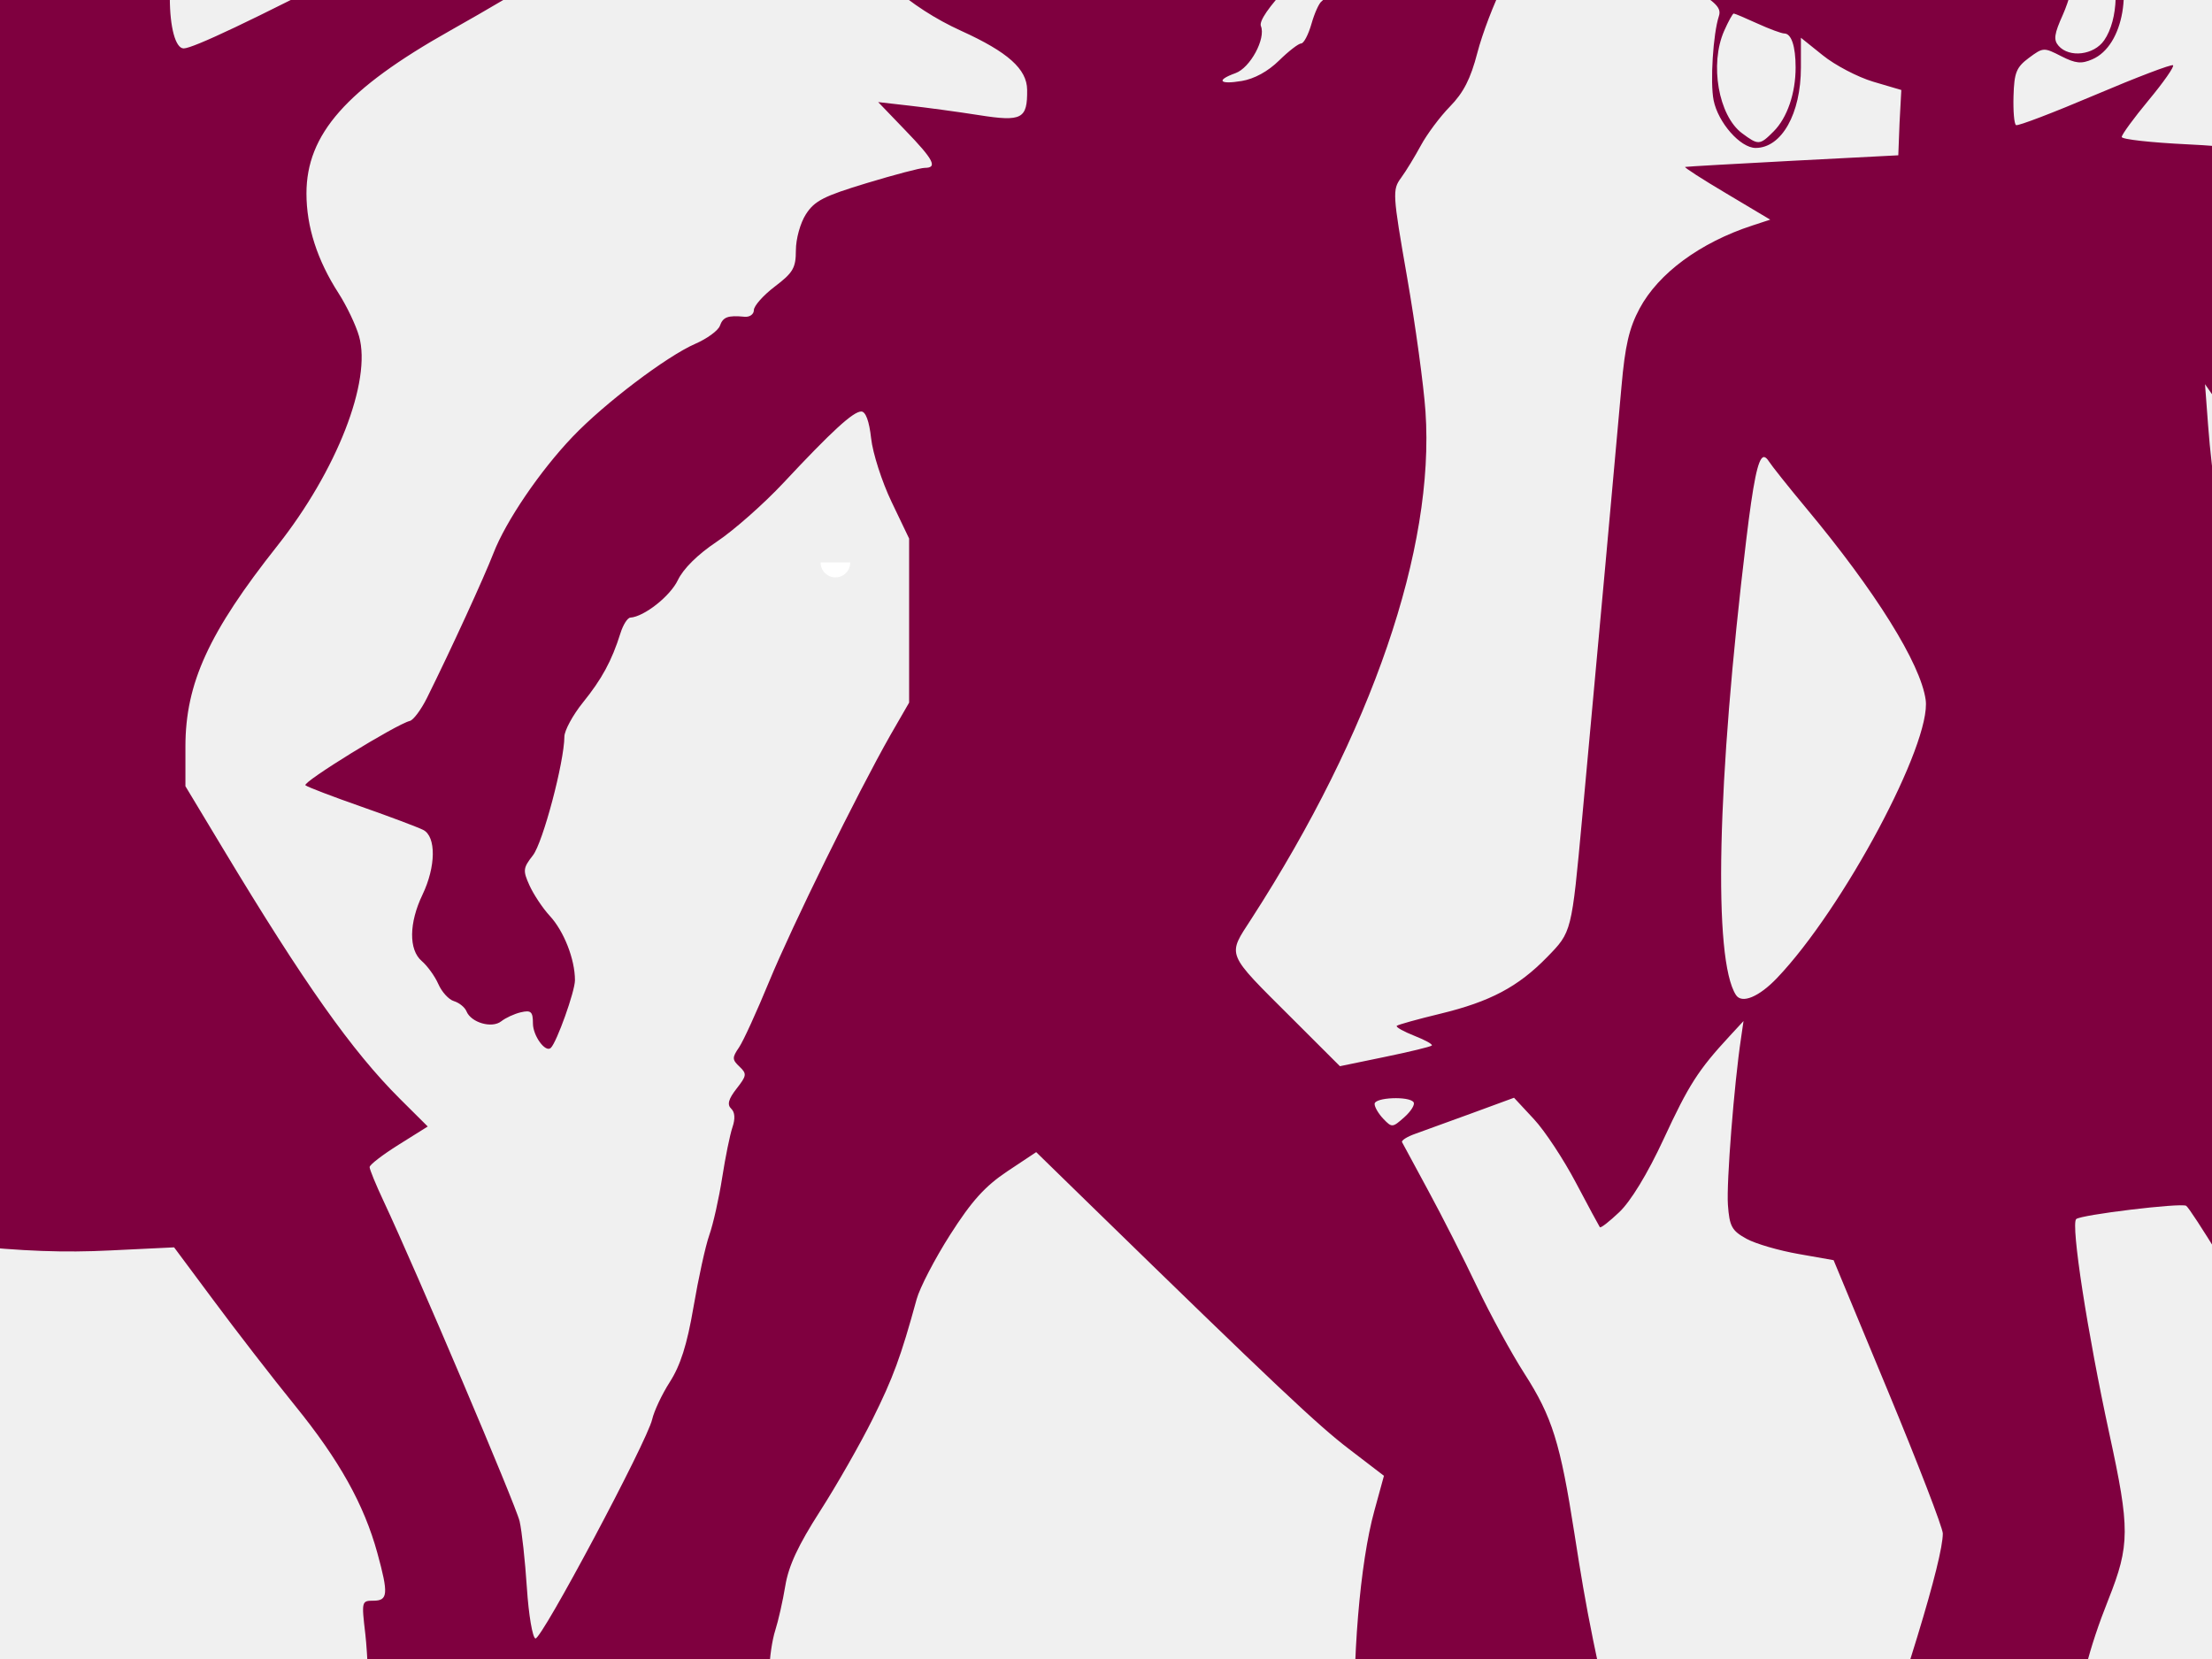
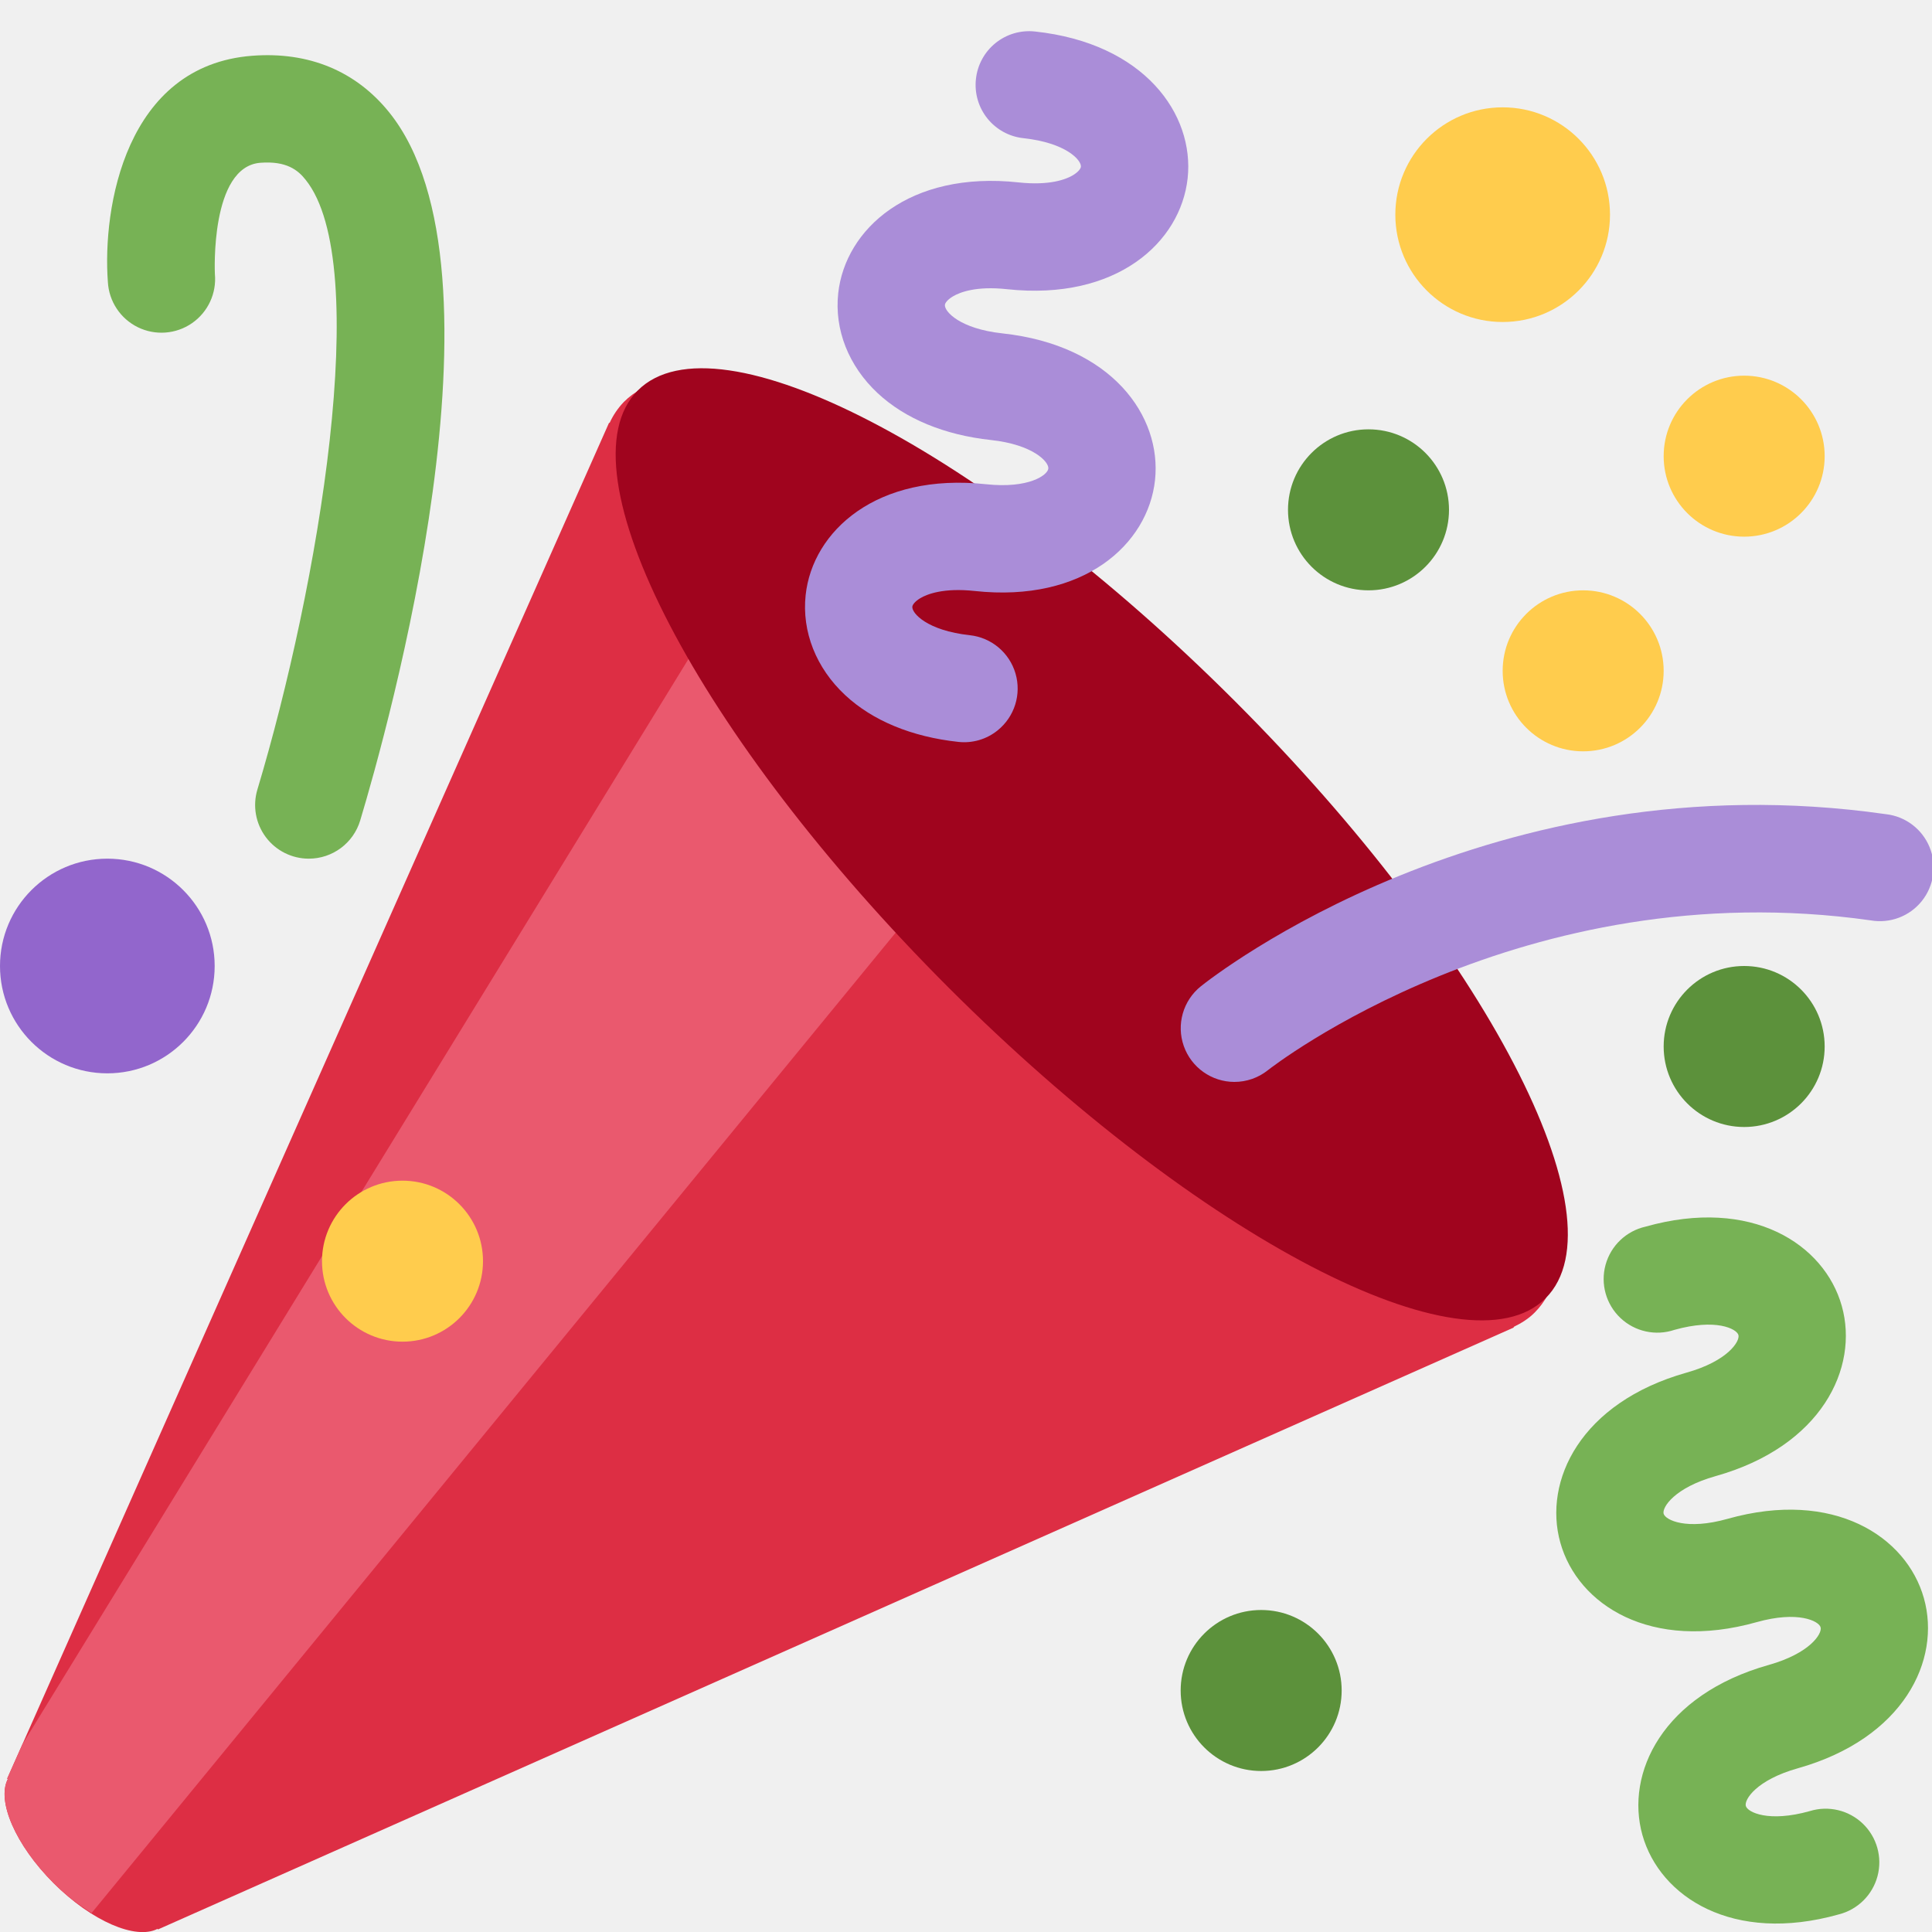
- <svg xmlns="http://www.w3.org/2000/svg" viewBox="0 0 640 480">
-   <path d="m246 162.71a4.286 4.286 0 1 1-8.571 0" fill="#fff" stroke-linecap="round" stroke-width="50" />
-   <path d="m449.64-196.16c-2.345 0-19.949 35.344-19.949 40.055 0 2.357 1.394 8.379 3.058 13.398 1.664 5.019 3.047 11.253 3.058 13.81 0.017 4.062-4.339 27.721-5.315 28.856-0.199 0.232-2.855-0.653-5.824-1.992l-5.388-2.473-13.979 8.245c-7.69 4.519-14.136 8.009-14.343 7.764-0.206-0.245-2.345-3.668-4.732-7.626-6.744-11.184-20.027-22.724-33.854-29.269-52.582-24.887-114.86 6.516-119.84 60.392-2.813 30.469 15.545 60.284 45.576 73.927 13.547 6.154 19.004 11.059 19.075 17.039 0.1 8.458-1.494 9.303-13.906 7.351-6.119-0.962-15.196-2.19-20.167-2.748l-9.028-1.031 7.863 8.176c8.237 8.523 9.406 10.856 5.606 10.856-1.246 1.41e-4 -8.736 1.971-16.745 4.397-12.386 3.752-15.104 5.1-17.619 9-1.649 2.557-2.909 7.166-2.912 10.443-0.005 5.123-0.808 6.478-6.116 10.512-3.349 2.545-6.043 5.602-6.043 6.802 0 1.216-1.209 2.067-2.694 1.924-4.84-0.466-6.234 0.064-7.135 2.611-0.49 1.385-3.721 3.735-7.135 5.222-8.257 3.596-26.185 17.161-35.456 26.864-9.454 9.894-19.343 24.436-22.934 33.734-2.613 6.766-12.291 27.901-19.22 41.842-1.704 3.429-3.949 6.421-4.951 6.664-3.977 0.966-31.225 17.758-30.214 18.619 0.594 0.506 7.862 3.275 16.163 6.184 8.301 2.909 16.373 5.955 17.91 6.733 3.783 1.915 3.68 10.632-0.218 18.756-3.899 8.125-4.014 15.92-0.218 19.169 1.598 1.368 3.801 4.373 4.805 6.664 1.004 2.292 3.007 4.495 4.514 4.947 1.507 0.453 3.163 1.778 3.64 2.954 1.324 3.263 7.341 5.015 10.047 2.886 1.256-0.988 3.795-2.177 5.679-2.611 2.932-0.674 3.495-0.201 3.495 3.229 0 3.565 3.619 8.544 5.169 7.077 1.726-1.633 6.989-16.36 6.989-19.581 0-6.102-3.214-14.223-7.281-18.619-2.092-2.262-4.73-6.279-5.897-8.863-1.933-4.28-1.831-5.011 1.019-8.657 2.884-3.689 9.053-26.961 9.101-34.353 0.011-1.721 2.412-6.207 5.388-9.894 5.41-6.703 8.304-11.946 10.848-20.062 0.745-2.375 2.022-4.414 2.839-4.466 3.988-0.254 11.541-6.202 13.76-10.856 1.566-3.284 5.711-7.413 11.285-11.13 4.87-3.247 13.565-10.911 19.293-17.039 14.035-15.014 20.153-20.612 22.497-20.612 1.254 1.37e-4 2.298 2.803 2.839 7.764 0.466 4.27 3.106 12.519 5.897 18.344l5.096 10.649v47.475l-5.388 9.344c-9.665 17.025-28.488 55.29-35.092 71.316-3.576 8.678-7.485 17.271-8.737 19.1-2.032 2.968-2.002 3.534 0.146 5.565 2.193 2.074 2.067 2.628-0.874 6.39-2.351 3.007-2.753 4.614-1.529 5.771 1.079 1.021 1.2 2.916 0.364 5.359-0.715 2.091-2.062 8.696-2.985 14.634-0.923 5.938-2.592 13.391-3.713 16.558-1.121 3.167-3.169 12.573-4.587 20.886-1.863 10.927-3.797 16.888-6.844 21.642-2.317 3.618-4.568 8.466-5.096 10.787-1.468 6.45-32.049 63.855-33.782 63.415-0.837-0.212-1.963-6.78-2.475-14.634-0.512-7.854-1.465-16.535-2.111-19.306-1.071-4.593-29.928-72.524-39.388-92.684-2.183-4.651-4.004-9.071-4.004-9.756 0-0.685 3.759-3.561 8.373-6.458l8.445-5.29-8.081-8.039c-13.821-13.787-27.673-33.346-51.109-72.278l-10.921-18.138v-11.474c0-18.289 6.787-33.056 26.574-58.056 17.244-21.787 27.354-47.702 23.662-60.667-0.909-3.192-3.593-8.811-5.97-12.504-6.105-9.486-9.246-19.146-9.246-28.788 0-17.175 11.561-30.241 41.572-47.132 45.3-25.497 70.511-44.33 73.242-54.621 1.292-4.867-4.419-14.58-12.158-20.612-3.006-2.343-16.537-9.899-30.068-16.833-41.578-21.305-60.101-32.896-79.285-49.743-14.748-12.951-15.922-13.485-25.7-10.856-4.38 1.178-10.264 2.702-13.178 3.367-7.976 1.819-10.249 6.614-7.863 16.696 1.042 4.403 3.318 9.699 5.024 11.749 5.758 6.922 18.443 11.114 39.242 13.054 9.786 0.913 9.81 0.931 40.334 22.604 39.946 28.364 40.407 28.771 40.407 31.398 9.2e-5 4.945-7.927 9.872-56.424 34.902-30.532 15.758-47.998 24.047-50.672 24.047-2.358 0-4.004-6.101-4.004-14.634 0-5.395 0.112-5.575 4.805-5.222 3.836 0.288 5.297-0.319 6.917-3.16 2.406-4.223 1.447-15.09-2.039-22.948-1.447-3.262-1.932-7.011-1.31-10.168 1.957-9.944 0.988-27.94-2.039-37.101-7.539-22.822-20.288-32.805-44.702-34.971-19.447-1.725-25.79 0.303-37.131 11.886-12.695 12.966-18.035 24.691-22.642 49.674-2.079 11.275-4.521 23.222-5.46 26.52-1.988 6.98-12.99 30.024-14.343 30.024-0.506 0-10.351-6.296-21.842-14.016-11.49-7.719-26.83-17.909-34.146-22.604-7.316-4.695-13.323-9.073-13.323-9.688 0-1.904 22.382-24.757 32.471-33.185 33.05-27.609 59.677-40.347 83.143-39.712 17.024 0.461 21.965-2.314 27.448-15.39 4.797-11.441 4.126-13.672-4.077-13.672-2.874 0-10.042-1.953-15.944-4.328-18.126-7.294-23.414-5.966-35.966 9.138-7.174 8.632-8.276 9.3-45.139 27.276-36.273 17.689-59.424 30.44-63.34 34.902-3.168 3.609-5.076 2.349-11.358-7.489-8.561-13.408-10.372-15.015-16.017-13.947-3.72 0.704-5.547 0.127-8.809-2.817-5.997-5.411-25.915-13.889-35.019-14.909-6.959-0.779-8.606-0.429-13.979 3.092-5.571 3.651-6.797 3.916-15.144 3.023-10.989-1.176-13.772-0.021-22.57 9.344-5.479 5.833-7.822 7.154-14.779 8.52-14.447 2.836-19.736 10.118-13.542 18.482 3.695 4.988 1.605 9.197-6.48 13.329-9.422 4.815-10.482 8.008-5.752 16.421 4.387 7.802 4.617 11.773 1.165 18.619-2.188 4.338-2.242 5.893-0.582 11.13 1.06 3.344 4.069 7.984 6.698 10.306 4.52 3.993 5.254 4.163 14.27 3.367 5.244-0.463 9.537-0.519 9.537-0.069s-1.68 2.061-3.713 3.573c-10.385 7.725-7.67 28.65 3.713 28.65 4.584 0 9.255-4.432 9.028-8.588-0.105-1.928-0.283-1.893-1.019 0-0.462 1.188-1.854 3.287-3.131 4.672-8.067 8.757-17.758-7.443-11.43-19.1 3.535-6.513 6.821-6.442 8.809 0.206 1.739 5.814 6.239 11.336 9.319 11.336 5.686 0 6.705 16.699 1.675 27.757l-2.475 5.428-8.809-4.191c-17.512-8.285-30.772-8.955-37.567-1.855-3.751 3.919-5.141 20.668-6.334 76.126l-1.092 49.331h-19.512c-21.815 0-40.11-2.024-48.925-5.359-3.239-1.226-6.215-1.968-6.625-1.58-0.41 0.388 1.703 7.048 4.66 14.772 2.957 7.723 5.315 15.012 5.315 16.146 0 1.67-8.249 6.252-11.285 6.252-0.424 0-1.767-1.827-2.985-4.054-3.646-6.666-16.448-19.294-21.696-21.367-4.944-1.953-18.784-1.307-18.784 0.893 0 0.592 3.74 2.55 8.373 4.328 15.444 5.928 21.564 14.769 14.416 20.886-2.987 2.556-3.226 2.557-7.572-0.481-5.305-3.709-6.625-3.866-9.173-0.962-3.816 4.348 5.322 10.401 24.899 16.489 9.967 3.099 14.109 3.259 23.443 0.687 3.072-0.846 3.43-0.431 3.422 3.916-0.01 5.353-3.536 12.777-6.917 14.566-4.283 2.267-2.109 3.652 3.495 2.199 27.037-7.013 94.7-38.624 100.11-46.788 1.684-2.543 3.425-4.641 3.932-4.672 1.952-0.117 21.404 17.78 23.516 21.642 3.503 6.406 2.767 8.828-6.334 21.642-14.895 20.972-19.812 24.748-48.779 36.689-44.367 18.289-67.663 30.062-84.964 43.01-5.861 4.386-15.241 11.259-20.822 15.253-7.124 5.098-10.854 8.904-12.522 12.848-2.946 6.962-11.097 44.252-18.42 84.233-6.539 35.701-12.735 63.903-14.707 66.919-1.611 2.464-1.206-2.361 3.422-42.117l3.131-26.932-3.349-12.642c-8.114-31.141-17.26-52.564-40.625-95.157-26.92-49.074-35.461-67.802-35.456-77.843 0.001-2.034 1.711-5.62 3.786-7.901 5.56-6.114 6.161-11.788 2.257-21.78-1.838-4.703-4.869-13.437-6.771-19.375-8.232-25.697-13.632-101.14-7.79-108.69 1.997-2.583 2.179-2.532 7.062 0.756 3.189 2.147 4.397 2.816 4.441 2.13 1.36 1.575 3.691 3.23 2.985 2.817-3.069-1.794 3.167 7.854 13.178 20.406 5.48 6.87 11.273 14.942 12.886 17.932 1.613 2.99 4.535 6.455 6.407 7.695 4.067 2.694 4.92 2.769 9.246 0.618 6.829-3.396 19.379-14.114 49.143-41.91l21.478-20.062 6.844 4.535c12.265 8.175 25.584 6.706 33.782-3.779l2.839-3.641-7.353-7.077c-4.026-3.865-6.993-7.183-6.625-7.42 0.368-0.238 6.53-3.199 13.76-6.596 7.23-3.397 16.84-9.357 21.332-13.192 7.452-6.361 8.029-7.188 6.261-9.962-1.382-2.169-1.474-3.878-0.364-5.84 2.699-4.768 1.825-8.632-2.257-10.1-3.05-1.097-3.786-2.389-3.786-6.39 0-6.274-4.665-9.931-10.12-7.97-3.38 1.215-3.64 1.003-3.64-3.641 0-4.129-0.573-5.146-3.786-5.909-1.039-0.246-2.166-0.355-3.276-0.344-10.737 0.106-24.244 11.756-28.685 25.627-1.595 4.982-4.89 11.035-7.717 14.085l-5.024 5.428-5.606-5.222-5.533-5.153-8.154 4.191-8.227 4.122 2.985 7.558c1.651 4.109 3.057 8.579 3.058 9.962 7.93e-4 2.869-20.927 18.966-31.743 24.459-16.568 8.414-21.47 6.277-31.67-14.085-3.637-7.261-6.625-13.902-6.625-14.703 0-0.801-1.568-4.479-2.985-5.565-0.552-0.423-2.055-1.122-3.713-1.855 0.441-0.646 0.906-1.296 1.383-1.924 0.451-0.313 1.8 0.339 2.912 1.031-0.307 0.634-0.528 1.21-0.51 1.512 0.047 0.792 0.44 0.542 0.874-0.481 0.102-0.241 0.253-0.388 0.364-0.55 0.238 0.173 0.461 0.359 0.582 0.481 0.047-0.207 0.276-0.574 0.51-0.962 0.396 0.096 0.827 0.4 1.456 0.893 2.411 1.892 12.122 0.61 13.687-1.786 1.348-2.063-1.937-4.877-9.028-7.626-2.215-0.859-3.587-1.23-4.223-1.237-1.86-1.6-6.113-4.387-9.974-8.039-3.413-3.227-8.177-9.375-10.557-13.672-3.26-5.888-5.311-8.064-8.445-8.657-4.109-0.777-16.378-11.88-15.944-14.428 0.123-0.724 3.986-1.134 8.591-0.962l8.373 0.275 5.024-7.97c4.989-7.925 6.848-9.306 8.664-6.527 2.557 3.913 4.977 0.698 7.353-9.756 1.399-6.154 2.548-12.822 2.548-14.772 0-1.95 1.772-6.889 3.932-10.924 3.216-6.011 5.639-8.206 13.542-12.504 10.284-5.593 14.006-9.627 18.056-19.444 3.695-8.959 3.204-18.502-1.311-27.07-8.889-16.869-19.429-24.038-44.848-30.23-13.427-3.271-17.752-3.747-28.831-3.023-16.34 1.067-33.001 5.456-45.794 12.024-13.132 6.742-18.979 12.265-24.827 23.497-4.317 8.292-4.893 10.677-4.878 21.574 0.02 14.657 4.297 24.572 12.886 29.956 3.703 2.321 6.759 6.376 10.266 13.535 2.749 5.612 5.024 11.098 5.024 12.161 0 2.68-5.731 5.801-12.377 6.733-4.818 0.676-6.455 0.023-12.086-4.535l-6.553-5.222-14.561 0.412c-13.559 0.386-15.18 0.103-24.171-3.985-5.308-2.413-9.878-4.397-10.12-4.397-0.242 0-1.345 1.984-2.402 4.397-1.777 4.056-1.564 4.742 2.402 8.657 2.36 2.329 3.998 4.389 3.64 4.672-0.358 0.283-4.133 2.386-8.373 4.603-6.854 3.585-8.205 5.13-12.45 14.222-2.625 5.623-6.929 15.806-9.537 22.535-2.608 6.73-5.45 13.823-6.334 15.802-2.204 4.935-8.882 23.303-8.882 24.459 0 0.516 8.684-3.238 19.221-8.313 10.536-5.075 19.436-8.866 19.876-8.451 0.647 0.612-14.764 68.764-26.501 117.21-2.49 10.279-4.419 12.375-7.863 8.451-1.287-1.466-1.325-3.962-0.073-9.481 0.928-4.091 1.353-8.206 0.946-9.207-0.406-1.001-3.855-3.423-7.717-5.359l-6.989-3.504-5.752 6.252c-3.855 4.232-6.647 6.112-8.664 5.771-2.684-0.453-3.368 1.232-6.407 16.764-1.859 9.501-3.789 21.609-4.368 26.933-1.049 9.642-1.079 9.69 4.15 14.634 5.072 4.797 14.036 7.843 18.42 6.252 1.079-0.392 2.834-4.057 3.932-8.107 1.098-4.05 2.634-7.351 3.422-7.351 0.788 0 4.869 1.649 9.028 3.641 8.579 4.111 8.566 4.143 5.824 21.574-0.944 6.002-1.381 11.27-0.946 11.68 0.434 0.41 7.515 1.651 15.726 2.817 8.211 1.166 15.166 2.357 15.435 2.611 0.268 0.254-0.568 2.321-1.82 4.603-10.057 18.331-4.524 62.67 15.143 121.54 2.777 8.313 5.381 18.371 5.824 22.329 0.443 3.959 3.011 15.609 5.679 25.902 6.226 24.02 6.54 35.872 1.165 46.788-4.33 8.794-9.481 14.168-22.206 23.085-9.925 6.955-22.539 20.176-43.61 45.689l-14.634 17.657 4.732 15.459c8.679 28.366 10.251 32.583 28.54 76.195l11.649 27.688 10.702-0.825c16.783-1.241 17.546-1.47 17.546-6.252 0-9.691 18.187-67.175 34.655-109.45 21.12-54.214 29.48-75.441 34.946-88.562l6.043-14.359-5.606-70.561c-4.978-62.725-5.6-75.741-3.568-70.561 0.311 0.792 4.608 8.245 9.61 16.558 5.003 8.313 13.206 22.67 18.201 31.879 8.715 16.068 49.764 88.68 54.458 96.325 2.471 4.024 2.436 4.144-41.208 72.622-22.801 35.776-34.41 62.947-49.071 114.94-3.766 13.356-6.655 24.425-6.407 24.596 1.859 1.28 123.26 7.681 138.18 7.283 14.915-0.398 14.624-0.258 11.649-3.367-2.482-2.594-2.18-2.747 8.154-3.71l10.702-1.031v-5.016c0-20.792 14.406-31.515 22.351-16.627 1.833 3.435 3.802 9.731 4.368 14.016l1.019 7.832h12.741c12.703 0 12.814-0.017 12.814-3.71 0-3.637-2.539-33.61-3.713-44.109l-0.582-5.29 18.128 0.825 18.128 0.893v-3.298c0-1.814-1.404-10.8-3.058-19.993-1.654-9.193-6.04-36.017-9.829-59.568l-6.917-42.804v-83.477l11.503-6.87c22.532-13.45 83.833-51.611 96.248-59.911 6.939-4.639 12.936-8.13 13.323-7.764 0.387 0.366-4.508 9.678-10.921 20.68-31.419 53.91-42.226 74.832-47.542 91.997-3.23 10.428-3.117 7.877-8.809 158.57l-0.874 24.665 11.43 1.031c6.294 0.558 14.571 0.77 18.42 0.481 3.849-0.29 6.989-0.166 6.989 0.275 0 0.441-5.067 2.255-11.285 3.985-6.218 1.73-13.226 4.681-15.58 6.596-3.922 3.19-4.292 4.425-4.805 15.115-0.308 6.417-0.179 13.135 0.291 14.91l0.801 3.229 62.612-0.824v-7.489c0.081-18.286 14.061-29.614 21.55-17.451 1.505 2.443 3.165 7.584 3.64 11.474 1.773 14.507 0.775 13.604 14.415 13.604h12.086v-4.122c0-2.262-0.743-12.768-1.675-23.291-1.518-17.156-1.473-19.241 0.728-20.406 2.21-1.17 2.275-1.667 0.218-5.428-2.899-5.301-2.943-10.733-0.073-12.985 1.228-0.964 5.455-2.486 9.392-3.435 3.937-0.95 7.908-2.811 8.737-4.054 2.268-3.399-1.717-13.22-18.201-45.414-26.703-52.152-33.095-69.544-32.835-89.111 0.399-30.038 12.995-60.036 38.441-91.447 37.166-45.877 41.914-53.092 46.304-70.698 7.807-31.307-4.682-57.01-37.567-77.088-4.765-2.909-9.366-6.686-10.193-8.382-2.157-4.423 2.039-22.218 7.717-32.841 3.764-7.042 4.441-9.752 3.713-14.772-0.645-4.452-0.385-6.115 1.019-6.115 2.815 0 12.266 9.774 29.195 30.23 8.19 9.897 17.77 20.896 21.332 24.459 3.562 3.563 15.912 19.411 27.448 35.246s22.352 30.557 24.026 32.704c2.965 3.804 3.049 4.269 0.655 18.001-3.597 20.635-4.05 24.933-4.441 47.682-0.394 22.969-0.748 22.067 10.921 25.49l5.315 1.58 0.947 30.849c0.507 16.953 1.687 36.349 2.621 43.078 0.933 6.73 1.877 20.334 2.111 30.23l0.437 18.001-5.096-0.481c-4.849-0.448-5.069-0.301-4.295 3.573 0.447 2.238 2.023 27.929 3.495 57.026l-0.437 121.27 13.178 4.329c8.057-3.05e-4 19.018-69.994 17.91-71.042 0.327 0.163 2.19 1.382 2.475 1.099 0.346-0.343 2.066-12.269 3.859-26.52s3.578-28.146 3.932-30.918c3.146-24.666 4.286-46.737 6.771-130.06 0.704-23.603 1.642-43.253 2.111-43.697 0.469-0.444 11.675 0.327 24.899 1.718 17.298 1.819 29.266 2.249 42.591 1.58l18.492-0.893 11.503 15.459c6.319 8.52 16.881 22.189 23.516 30.368 12.744 15.71 19.931 28.528 23.807 42.666 3.234 11.797 3.059 13.741-1.165 13.741-3.424 0-3.446 0.193-2.33 9.688 0.629 5.344 1.184 18.511 1.238 29.2 0.087 17.456-0.641 22.853-6.989 53.659-6.898 33.474-7.21 34.483-12.959 41.361-3.24 3.876-5.897 7.694-5.897 8.451 0 0.757 1.677 2.608 3.713 4.122 3.162 2.351 3.887 4.499 4.951 14.84 1.202 11.679 1.35 12.147 5.242 12.573 3.957 0.433 4.067 0.619 3.276 8.863-0.72 7.512-0.485 8.569 2.403 10.031 1.777 0.9 6.778 1.751 11.139 1.924 7.874 0.313 7.956 0.292 11.576-5.84l3.64-6.184 4.004 3.779c6.39 6.043 27.116 14.734 40.625 17.039 15.268 2.605 23.866 2.758 28.831 0.618 6.67-2.874 4.99-7.788-5.169-14.84-5.556-3.856-7.281-5.894-7.281-8.863 0-2.296-1.453-4.963-3.495-6.527-4.469-3.422-3.318-4.379 3.203-2.611 9.465 2.567 9.028 3.763 9.028-25.215v-26.658l7.644-27.688c4.177-15.231 9.949-36.084 12.886-46.376 2.937-10.293 5.312-21.647 5.315-25.215 0.003-3.568 0.789-8.777 1.675-11.542 0.886-2.766 2.199-8.562 2.912-12.917 0.938-5.723 3.704-11.688 10.047-21.574 4.826-7.522 11.674-19.532 15.216-26.658 5.898-11.865 8.179-18.011 12.741-34.696 0.885-3.236 5.21-11.607 9.683-18.619 6.263-9.817 10.087-14.038 16.527-18.344l8.373-5.565 15.216 14.84c54.07 52.701 66.309 64.219 75.353 71.11l10.047 7.695-2.767 10.1c-4.167 15.01-6.534 43.519-5.606 67.538 0.921 23.818-0.937 37.638-10.411 76.263-2.979 12.144-5.053 22.438-4.587 22.879 0.466 0.441 6.333 0.265 13.105-0.481 6.772-0.746 12.611-1.052 12.886-0.619 0.275 0.433 0.922 7.112 1.529 14.84 1 12.734 1.429 14.144 4.368 14.772 9.807 2.094 16.899 3.407 17.109 3.161 0.131-0.154 2.087-3.676 4.295-7.833 6.011-11.316 9.963-10.384 17.619 4.329 4.924 9.462 8.78 11.86 23.589 14.703 36.484 7.004 51.773-11.142 18.929-22.466-8.914-3.074-14.638-7.965-19.439-16.627-2.439-4.402-2.613-4.337 5.533-5.359 4.039-0.507 8.512-1.699 9.901-2.68 2.283-1.612 2.288-2.404 0.291-7.832-1.215-3.304-2.946-10.397-3.859-15.802-0.912-5.405-5.655-27.626-10.557-49.399-11.701-51.972-13.103-58.95-16.818-82.79-4.08-26.187-6.397-33.702-14.488-46.308-3.674-5.724-9.855-17.014-13.687-25.078-3.832-8.063-10.204-20.61-14.124-27.826-3.92-7.215-7.316-13.512-7.572-14.016-0.255-0.504 1.445-1.575 3.786-2.405 2.341-0.829 9.756-3.529 16.454-5.977l12.158-4.466 5.752 6.184c3.156 3.386 8.617 11.683 12.158 18.413 3.542 6.73 6.679 12.492 6.917 12.848 0.237 0.356 2.72-1.597 5.606-4.329 3.296-3.119 8.131-10.972 12.886-21.23 7.208-15.548 9.919-19.854 19.075-29.75l4.004-4.329-0.728 5.016c-1.974 13.1-4.246 41.778-3.786 48.163 0.451 6.257 1.14 7.487 5.388 9.825 2.66 1.465 9.464 3.419 15.071 4.397l10.12 1.786 15.799 38.063c8.688 20.947 15.799 39.408 15.799 41.017 0 7.526-10.52 42.082-27.229 89.317-10.069 28.465-19.1 55.076-20.021 59.155-1.608 7.125-1.459 7.81 3.859 17.795 6.898 12.953 17.513 23.835 27.448 28.238 11.021 4.883 25.46 4.722 36.548-0.413 10.734-4.97 31.156-20.469 37.203-28.238 7.138-9.17 7.395-11.938 1.675-17.52-5.929-5.785-10.747-19.352-16.964-47.888-7.23-33.186-5.864-53.081 5.388-81.347 6.276-15.765 6.227-20.557 0.291-47.888-6.383-29.39-11.2-60.676-9.61-62.178 1.318-1.246 30.17-4.736 31.816-3.848 0.597 0.322 4.891 6.943 9.61 14.634 4.719 7.691 14.256 23.062 21.186 34.147 21.622 34.583 21.158 33.288 20.167 51.735-0.657 12.241-2.455 21.835-7.863 41.842-13.494 49.926-17.815 79.09-19.876 133.5l-0.728 19.787h3.932c3.534-3.66e-4 3.873-0.435 2.985-3.779-0.55-2.071-1.288-5.832-1.675-8.313-0.572-3.672 0.011-3.065 3.131 3.16 3.584 7.152 4.122 7.635 8.737 7.214 4.816-0.439 4.936-0.669 5.388-8.107 0.405-6.672 1.018-7.769 4.441-9 2.152-0.773 6.131-1.038 8.882-0.55 4.05 0.718 5.093 0.432 5.679-1.718 0.505-1.851 0.824-1.508 0.947 1.168 0.106 2.308 1.629 4.871 3.932 6.459 2.106 1.452 6.182 6.877 8.955 12.023 4.738 8.791 5.359 9.396 10.775 9.825 4.32 0.342 6.67-0.399 9.392-2.817 3.612-3.209 5.308-1.993 1.82 1.306-1.421 1.343 1.474 1.786 12.959 1.786 12.737 0 15.138-0.402 17.764-2.885 5.885-5.565 1.687-17.934-6.48-19.032-2.171-0.292-3.548-1.57-3.859-3.641-0.454-3.021 0.07-3.229 7.863-3.229 12.983 0 13.282-0.373 9.756-9.138-4.194-10.424-12.851-40.769-16.308-57.094-3.613-17.063-5.47-33.685-8.445-74.889-2.775-38.421-6.244-70.149-8.518-78.324-3.286-11.812-29.555-64.037-49.289-97.974-2.762-4.75-5.535-11.912-6.116-15.871-1.882-12.831-12.502-49.916-20.313-70.767-12.486-33.332-20.209-66.729-22.497-97.493l-0.874-11.68 9.028 12.985c15.82 22.761 32.394 40.589 56.06 60.324 24.515 20.443 37.802 36.051 56.278 65.957 5.748 9.303 11.238 16.902 12.158 16.902 0.92 2.75e-4 2.729-2.057 4.004-4.603 2.155-4.303 2.37-1.661 3.203 37.101l0.946 41.636 6.771 25.971c9.733 37.164 10.832 46.948 9.319 81.691-0.697 16.02-1.079 57.281-0.874 91.722l0.364 62.659 13.105 5.359c7.232 2.969 14.05 5.428 15.143 5.428 2.838 0 2.497 2.042-1.674 9.825-5.415 10.105-8.93 22.856-7.936 28.65 1.767 10.294 12.109 16.215 28.394 16.215 12.389-3.05e-4 19.934-2.49 23.589-7.764 2.226-3.212 2.42-5.637 1.238-18.482-0.748-8.128-1.108-20.152-0.801-26.726 0.528-11.296 0.748-12.07 4.441-13.398l3.932-1.374-1.019-14.703c-2.123-31.037-8.548-91.512-10.775-101.48-1.282-5.735-3.336-17.776-4.587-26.795-2.065-14.894-2.089-17.019 0.146-23.222 1.9-5.272 2.322-10.126 1.675-21.23-0.609-10.448-0.251-15.945 1.31-20.131 2.92-7.825 2.726-12.424-0.874-19.1-3.336-6.188-4.078-22.269-1.602-35.933 0.718-3.959 2.189-18.468 3.276-32.223l2.038-25.009 4.295 4.809c6.771 7.564 17.215 29.186 22.497 46.582 5.508 18.144 8.975 27.46 14.124 36.757v-504.71c-1.282-0.455-2.554-0.025-4.368 0.893-2.16 1.093-9.515 7.209-16.381 13.604-17.365 16.174-24.142 29.711-19.221 38.406 1.541 2.722 18.403 11.334 22.206 11.336 1.913 0.001 1.716 13.502-0.291 24.116l-1.092 6.115h4.805c2.847 0 4.484 0.598 3.932 1.443-0.517 0.792-3.153 1.44-5.824 1.443-13.444 0.015-19.755 10.161-27.739 44.59-5.476 23.616-12.312 40.809-23.589 59.018-2.206 3.563-9.395 15.573-15.944 26.658-6.55 11.084-16.673 27.54-22.497 36.62-15.531 24.214-16.158 28.614-3.713 27.001l6.844-0.962-0.728 6.802c-0.378 3.732-0.879 7.56-1.165 8.451-0.778 2.422-21.607 3.742-31.233 1.992-4.605-0.837-12.101-3.331-16.672-5.496-9.136-4.328-26.52-19.593-36.257-31.948-8.897-11.289-24.33-35.616-33.782-53.247-10.846-20.231-20.692-34.199-26.064-36.826-2.832-1.385-11.218-2.506-23.443-3.092-10.475-0.502-19.075-1.443-19.075-2.13 0-0.687 3.5-5.487 7.79-10.649 4.291-5.163 7.468-9.716 7.062-10.1-0.406-0.384-10.549 3.48-22.57 8.588s-22.308 9.049-22.861 8.726c-0.552-0.323-0.858-4.138-0.728-8.451 0.202-6.729 0.801-8.285 4.441-10.993 4.171-3.103 4.35-3.049 9.392-0.481 4.182 2.13 5.828 2.241 8.955 0.893 9.146-3.94 12.099-21.199 5.752-33.597l-3.276-6.39 4.441-10.031c2.438-5.508 5.88-16.131 7.717-23.566 3.28-13.273 3.338-13.704 0.728-24.459-3.353-13.816-8.15-22.34-18.856-33.528-10.774-11.258-22.179-18.188-31.67-19.306-3.996-0.471-11.74-2.068-17.182-3.504-5.442-1.436-15.58-3.029-22.497-3.504-11.037-0.758-13.978-0.37-24.317 2.954-8.579 2.758-13.574 5.413-18.347 9.756-6.845 6.229-18.199 21.93-25.555 35.452-3.264 6-4.466 7.225-4.951 5.084-1.375-6.076 1.077-26.428 4.223-35.315 3.077-8.691 3.276-13.027 0.874-18.894-0.649-1.586 0.059-2.566 2.184-3.092 1.718-0.425 3.588-1.913 4.15-3.298 1.633-4.023-2.278-15.431-6.48-18.963-4.171-3.506-11.089-4.312-13.979-1.58-3.706 3.504-3.546-0.37 0.437-11.68 3.901-11.075 4.123-15.871 0.874-15.871zm-973.99 226.18c-0.034 0.15-0.037 0.273 0.073 0.275 0.137 0.002 0.084-0.118-0.073-0.275zm917.93-113.43c0.041-0.039 0.178-0.02 0.364 0 2.799 0.304 20.939 6.801 22.57 8.176 0.706 0.595 0.254 2.6-1.019 4.466-2.95 4.325-6.087 12.2-10.047 25.146-1.742 5.695-5.868 14.054-9.246 18.757-3.344 4.655-7.505 12.511-9.246 17.451-1.741 4.94-3.765 9.318-4.514 9.756-0.749 0.438-2.093 3.393-2.985 6.527-0.892 3.134-2.233 5.703-2.985 5.703-0.752 0-3.633 2.222-6.407 4.947-3.209 3.153-7.142 5.295-10.775 5.909-6.531 1.103-7.57-0.2-1.82-2.267 4.258-1.531 8.819-9.991 7.353-13.604-0.587-1.446 2.286-5.597 8.154-11.886 4.989-5.347 10.846-12.431 13.032-15.734 9.655-14.588 13.443-36.98 9.173-54.346-1.147-4.667-1.887-8.731-1.602-9zm60.938 31.192c0.545 0 1.403 3.272 1.966 7.283 0.562 4.011 1.907 8.118 2.985 9.138 1.078 1.02 3.028 4.207 4.295 7.077 3.171 7.176 14.632 18.442 25.482 25.009 7.355 4.452 8.85 6.042 8.081 8.382-1.682 5.12-2.557 19.138-1.529 24.322 1.281 6.457 7.733 13.81 12.158 13.81 7.524 0 13.105-9.913 13.105-23.291v-8.588l6.334 5.084c3.509 2.84 10.081 6.291 14.561 7.626l8.154 2.405-0.51 9.481-0.364 9.413-30.505 1.58c-16.746 0.885-30.759 1.682-31.16 1.786-0.402 0.105 4.982 3.572 11.94 7.695l12.668 7.558-5.242 1.718c-15.023 4.918-27.088 13.797-32.544 23.978-3.035 5.664-4.209 10.749-5.242 22.535-1.372 15.652-7.345 81.251-11.358 124.63-3.101 33.52-3.003 33.161-10.193 40.536-8.349 8.565-16.468 12.869-30.869 16.352-6.558 1.586-12.228 3.156-12.595 3.504-0.368 0.348 1.947 1.641 5.096 2.886 3.15 1.244 5.388 2.473 5.024 2.817-0.364 0.344-6.484 1.836-13.615 3.298l-12.959 2.68-13.76-13.741c-19.521-19.474-18.894-17.993-11.794-28.994 34.807-53.932 53.028-107.1 50.308-146.69-0.517-7.521-2.899-24.963-5.315-38.819-4.213-24.161-4.288-25.336-1.747-28.788 1.457-1.98 4.038-6.246 5.752-9.413 1.714-3.167 5.46-8.221 8.373-11.199 3.924-4.011 5.988-8.013 7.936-15.528 1.446-5.579 4.834-14.488 7.572-19.787 2.738-5.299 5.508-12.514 6.116-16.077 0.608-3.563 2.046-8.236 3.203-10.374 1.157-2.138 2.111-6.413 2.111-9.481 0-3.97 0.987-6.498 3.495-8.726 1.938-1.721 4.042-3.092 4.587-3.092zm-398.68 22.192c2.173-0.413 5.018 12.399 3.349 18.688-1.008 3.797-5.922 5.168-7.863 2.199-0.846-1.295 0.722-9.942 3.422-19.169 0.324-1.107 0.69-1.641 1.092-1.718zm-223.73 7.214c1.233-0.156 4.66 2.256 9.537 6.733 12.588 11.556 21.434 17.717 49.143 34.353l24.535 14.703-2.621 3.848c-16.108 23.588-43.3 46.172-72.15 59.98l-8.373 3.985 5.315 2.13c2.91 1.136 12.556 3.225 21.478 4.672 8.921 1.447 23.173 4.903 31.67 7.695 30.466 10.01 83.151 28.836 84.017 30.024 1.47 2.018-1.337 17.526-4.732 26.108-1.755 4.436-5.878 11.892-9.173 16.558-3.295 4.666-6.891 9.111-7.936 9.894-3.896 2.917-28.466-3.481-50.745-13.26-19.085-8.377-30.566-16.096-42.3-28.444-20.678-21.761-29.082-34.904-35.165-54.69-1.906-6.199-5.161-13.616-7.135-16.421-5.694-8.093-18.313-15.761-34.146-20.749-8.732-2.751-14.343-5.264-14.343-6.458 0-1.078 2.906-4.115 6.407-6.733 3.501-2.618 9.435-7.475 13.178-10.856 4.448-4.017 7.692-5.869 9.392-5.359 1.43 0.429 3.764 0.304 5.169-0.206 6.418-2.329 9.365-18.283 4.587-24.734-2.155-2.909-2.112-3.917 0-10.787 2.61-8.489 6.029-12.151 16.09-16.902 3.768-1.779 7.337-3.995 7.936-4.878 0.086-0.127 0.188-0.184 0.364-0.206zm773.26 3.023c1.141-0.056 2.177 1.486 4.15 5.703 3.769 8.057 3.424 19.773-0.728 25.765-2.954 4.263-10.07 5.121-13.178 1.58-1.535-1.749-1.249-3.464 1.238-9 1.689-3.76 3.497-10.174 4.077-14.291 0.58-4.117 2.019-8.277 3.203-9.207 0.441-0.346 0.857-0.531 1.238-0.55zm-103.75 23.703c0.304 0 3.378 1.302 6.844 2.886 3.466 1.584 7.002 2.886 7.79 2.886 2.042 1.39e-4 3.276 3.697 3.276 9.825 0 7.473-2.431 14.553-6.334 18.482-4.051 4.077-4.446 4.066-9.174 0.55-6.794-5.054-9.427-19.977-5.169-29.612 1.213-2.745 2.463-5.016 2.767-5.016zm-695.94 5.496c1.346 0.074 2.894 5.231 2.912 10.512 0.016 4.567-0.962 7.767-3.131 10.374-3.112 3.741-6.617 4.921-8.081 2.679-0.649-0.992 6.114-21.354 7.717-23.222 0.181-0.211 0.39-0.354 0.582-0.344zm-327.4 11.405c0.063 0 0.091 0.003 0.146 0 0.154 0.347 0.186 0.699 0.146 1.099-0.755-0.54-0.733-1.099-0.291-1.099zm-27.884 55.377c-0.17 0.703-0.268 1.287-0.364 1.786-0.056-0.777 0.025-1.424 0.364-1.786zm1059.8 56.064c0.106-0.034 0.183-0.02 0.291 0 0.402 0.072 0.846 0.497 1.311 1.237 0.747 1.188 5.609 7.321 10.848 13.604 19.917 23.886 33.044 44.861 34.51 55.377 1.75 12.553-23.884 60.486-43.028 80.523-5.194 5.437-10.164 7.518-11.867 4.878-6.63-10.274-5.516-61.425 2.985-131.71 2.018-16.682 3.361-23.394 4.951-23.91zm-107.31 185.5c2.666-0.108 5.499 0.225 6.116 1.168 0.442 0.677-0.768 2.618-2.694 4.328-3.394 3.015-3.58 3.054-6.043 0.481-1.397-1.46-2.548-3.401-2.548-4.328 0-0.968 2.503-1.541 5.169-1.649zm-808.28 258.88c0.029-0.023 0.042-0.017 0.073 0 0.083 0.045 0.195 0.203 0.291 0.55 0.383 1.386 0.383 3.699 0 5.084-0.383 1.386-0.728 0.229-0.728-2.542 0-1.819 0.162-2.932 0.364-3.092zm-79.867 8.863h6.48c11.412 0.039 11.977 2.487 2.111 9.687-6.831 4.985-8.591 4.176-8.591-4.191v-5.496zm394.53 70.561 3.203 7.557c1.798 4.157 4.001 8.007 4.878 8.588 0.877 0.582 4.807 1.019 8.737 1.031l7.135 0.069 4.441-8.657 4.368-8.588-13.323 4.328-19.439-4.328z" fill="#7f003f" />
+ <svg xmlns="http://www.w3.org/2000/svg" width="800px" height="800px" viewBox="0 0 36 36" aria-hidden="true" role="img" class="iconify iconify--twemoji" preserveAspectRatio="xMidYMid meet">
+   <path fill="#DD2E44" d="M11.626 7.488a1.413 1.413 0 0 0-.268.395l-.008-.008L.134 33.141l.011.011c-.208.403.14 1.223.853 1.937c.713.713 1.533 1.061 1.936.853l.01.01L28.21 24.735l-.008-.009c.147-.07.282-.155.395-.269c1.562-1.562-.971-6.627-5.656-11.313c-4.687-4.686-9.752-7.218-11.315-5.656z" />
+   <path fill="#EA596E" d="M13 12L.416 32.506l-.282.635l.011.011c-.208.403.14 1.223.853 1.937c.232.232.473.408.709.557L17 17l-4-5z" />
+   <path fill="#A0041E" d="M23.012 13.066c4.67 4.672 7.263 9.652 5.789 11.124c-1.473 1.474-6.453-1.118-11.126-5.788c-4.671-4.672-7.263-9.654-5.79-11.127c1.474-1.473 6.454 1.119 11.127 5.791z" />
+   <path fill="#AA8DD8" d="M18.59 13.609a.99.99 0 0 1-.734.215c-.868-.094-1.598-.396-2.109-.873c-.541-.505-.808-1.183-.735-1.862c.128-1.192 1.324-2.286 3.363-2.066c.793.085 1.147-.17 1.159-.292c.014-.121-.277-.446-1.07-.532c-.868-.094-1.598-.396-2.11-.873c-.541-.505-.809-1.183-.735-1.862c.13-1.192 1.325-2.286 3.362-2.065c.578.062.883-.057 1.012-.134c.103-.063.144-.123.148-.158c.012-.121-.275-.446-1.07-.532a.998.998 0 0 1-.886-1.102a.997.997 0 0 1 1.101-.886c2.037.219 2.973 1.542 2.844 2.735c-.13 1.194-1.325 2.286-3.364 2.067c-.578-.063-.88.057-1.01.134c-.103.062-.145.123-.149.157c-.013.122.276.446 1.071.532c2.037.22 2.973 1.542 2.844 2.735c-.129 1.192-1.324 2.286-3.362 2.065c-.578-.062-.882.058-1.012.134c-.104.064-.144.124-.148.158c-.013.121.276.446 1.07.532a1 1 0 0 1 .52 1.773z" />
+   <path fill="#77B255" d="M30.661 22.857c1.973-.557 3.334.323 3.658 1.478c.324 1.154-.378 2.615-2.35 3.17c-.77.216-1.001.584-.97.701c.034.118.425.312 1.193.095c1.972-.555 3.333.325 3.657 1.479c.326 1.155-.378 2.614-2.351 3.17c-.769.216-1.001.585-.967.702c.033.117.423.311 1.192.095a1 1 0 1 1 .54 1.925c-1.971.555-3.333-.323-3.659-1.479c-.324-1.154.379-2.613 2.353-3.169c.77-.217 1.001-.584.967-.702c-.032-.117-.422-.312-1.19-.096c-1.974.556-3.334-.322-3.659-1.479c-.325-1.154.378-2.613 2.351-3.17c.768-.215.999-.585.967-.701c-.034-.118-.423-.312-1.192-.096a1 1 0 1 1-.54-1.923z" />
+   <path fill="#AA8DD8" d="M23.001 20.16a1.001 1.001 0 0 1-.626-1.781c.218-.175 5.418-4.259 12.767-3.208a1 1 0 1 1-.283 1.979c-6.493-.922-11.187 2.754-11.233 2.791a.999.999 0 0 1-.625.219z" />
+   <path fill="#77B255" d="M5.754 16a1 1 0 0 1-.958-1.287c1.133-3.773 2.16-9.794.898-11.364c-.141-.178-.354-.353-.842-.316c-.938.072-.849 2.051-.848 2.071a1 1 0 1 1-1.994.149c-.103-1.379.326-4.035 2.692-4.214c1.056-.08 1.933.287 2.552 1.057c2.371 2.951-.036 11.506-.542 13.192a1 1 0 0 1-.958.712z" />
+   <circle fill="#5C913B" cx="25.5" cy="9.5" r="1.5" />
+   <circle fill="#9266CC" cx="2" cy="18" r="2" />
+   <circle fill="#5C913B" cx="32.5" cy="19.5" r="1.5" />
+   <circle fill="#5C913B" cx="23.5" cy="31.5" r="1.5" />
+   <circle fill="#FFCC4D" cx="28" cy="4" r="2" />
+   <circle fill="#FFCC4D" cx="32.5" cy="8.5" r="1.5" />
+   <circle fill="#FFCC4D" cx="29.5" cy="12.5" r="1.5" />
+   <circle fill="#FFCC4D" cx="7.5" cy="23.5" r="1.5" />
</svg>
